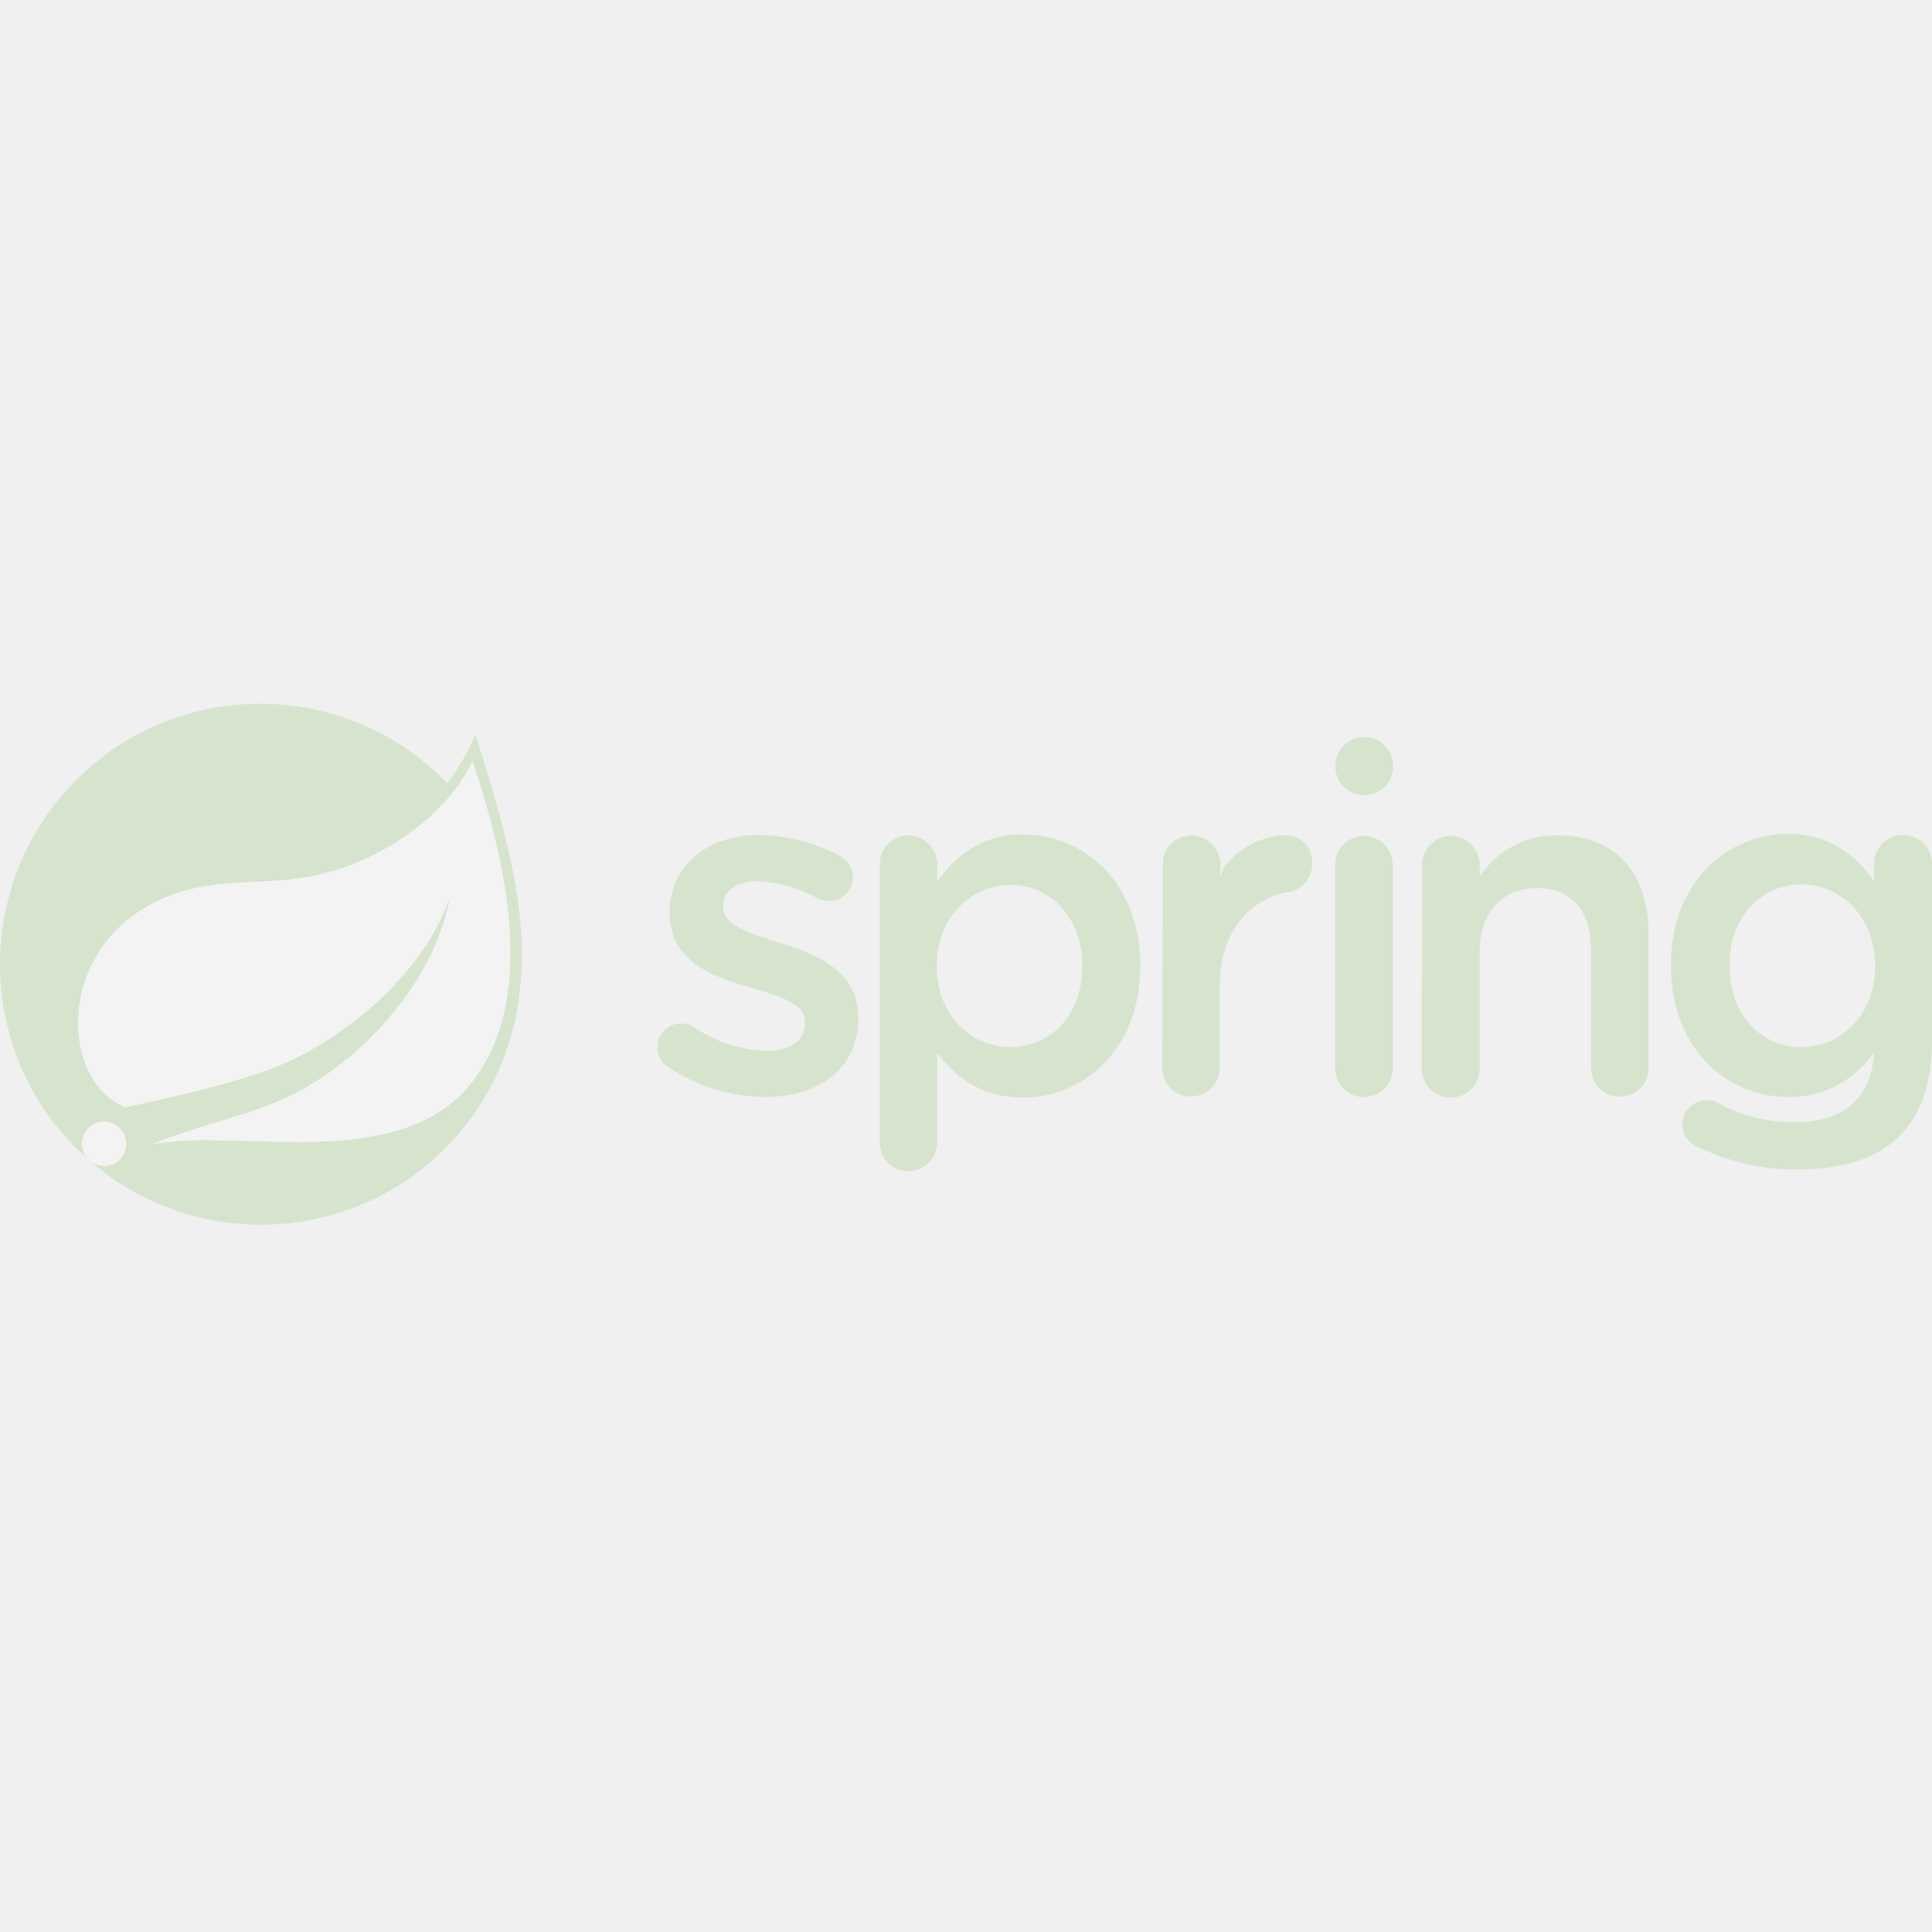
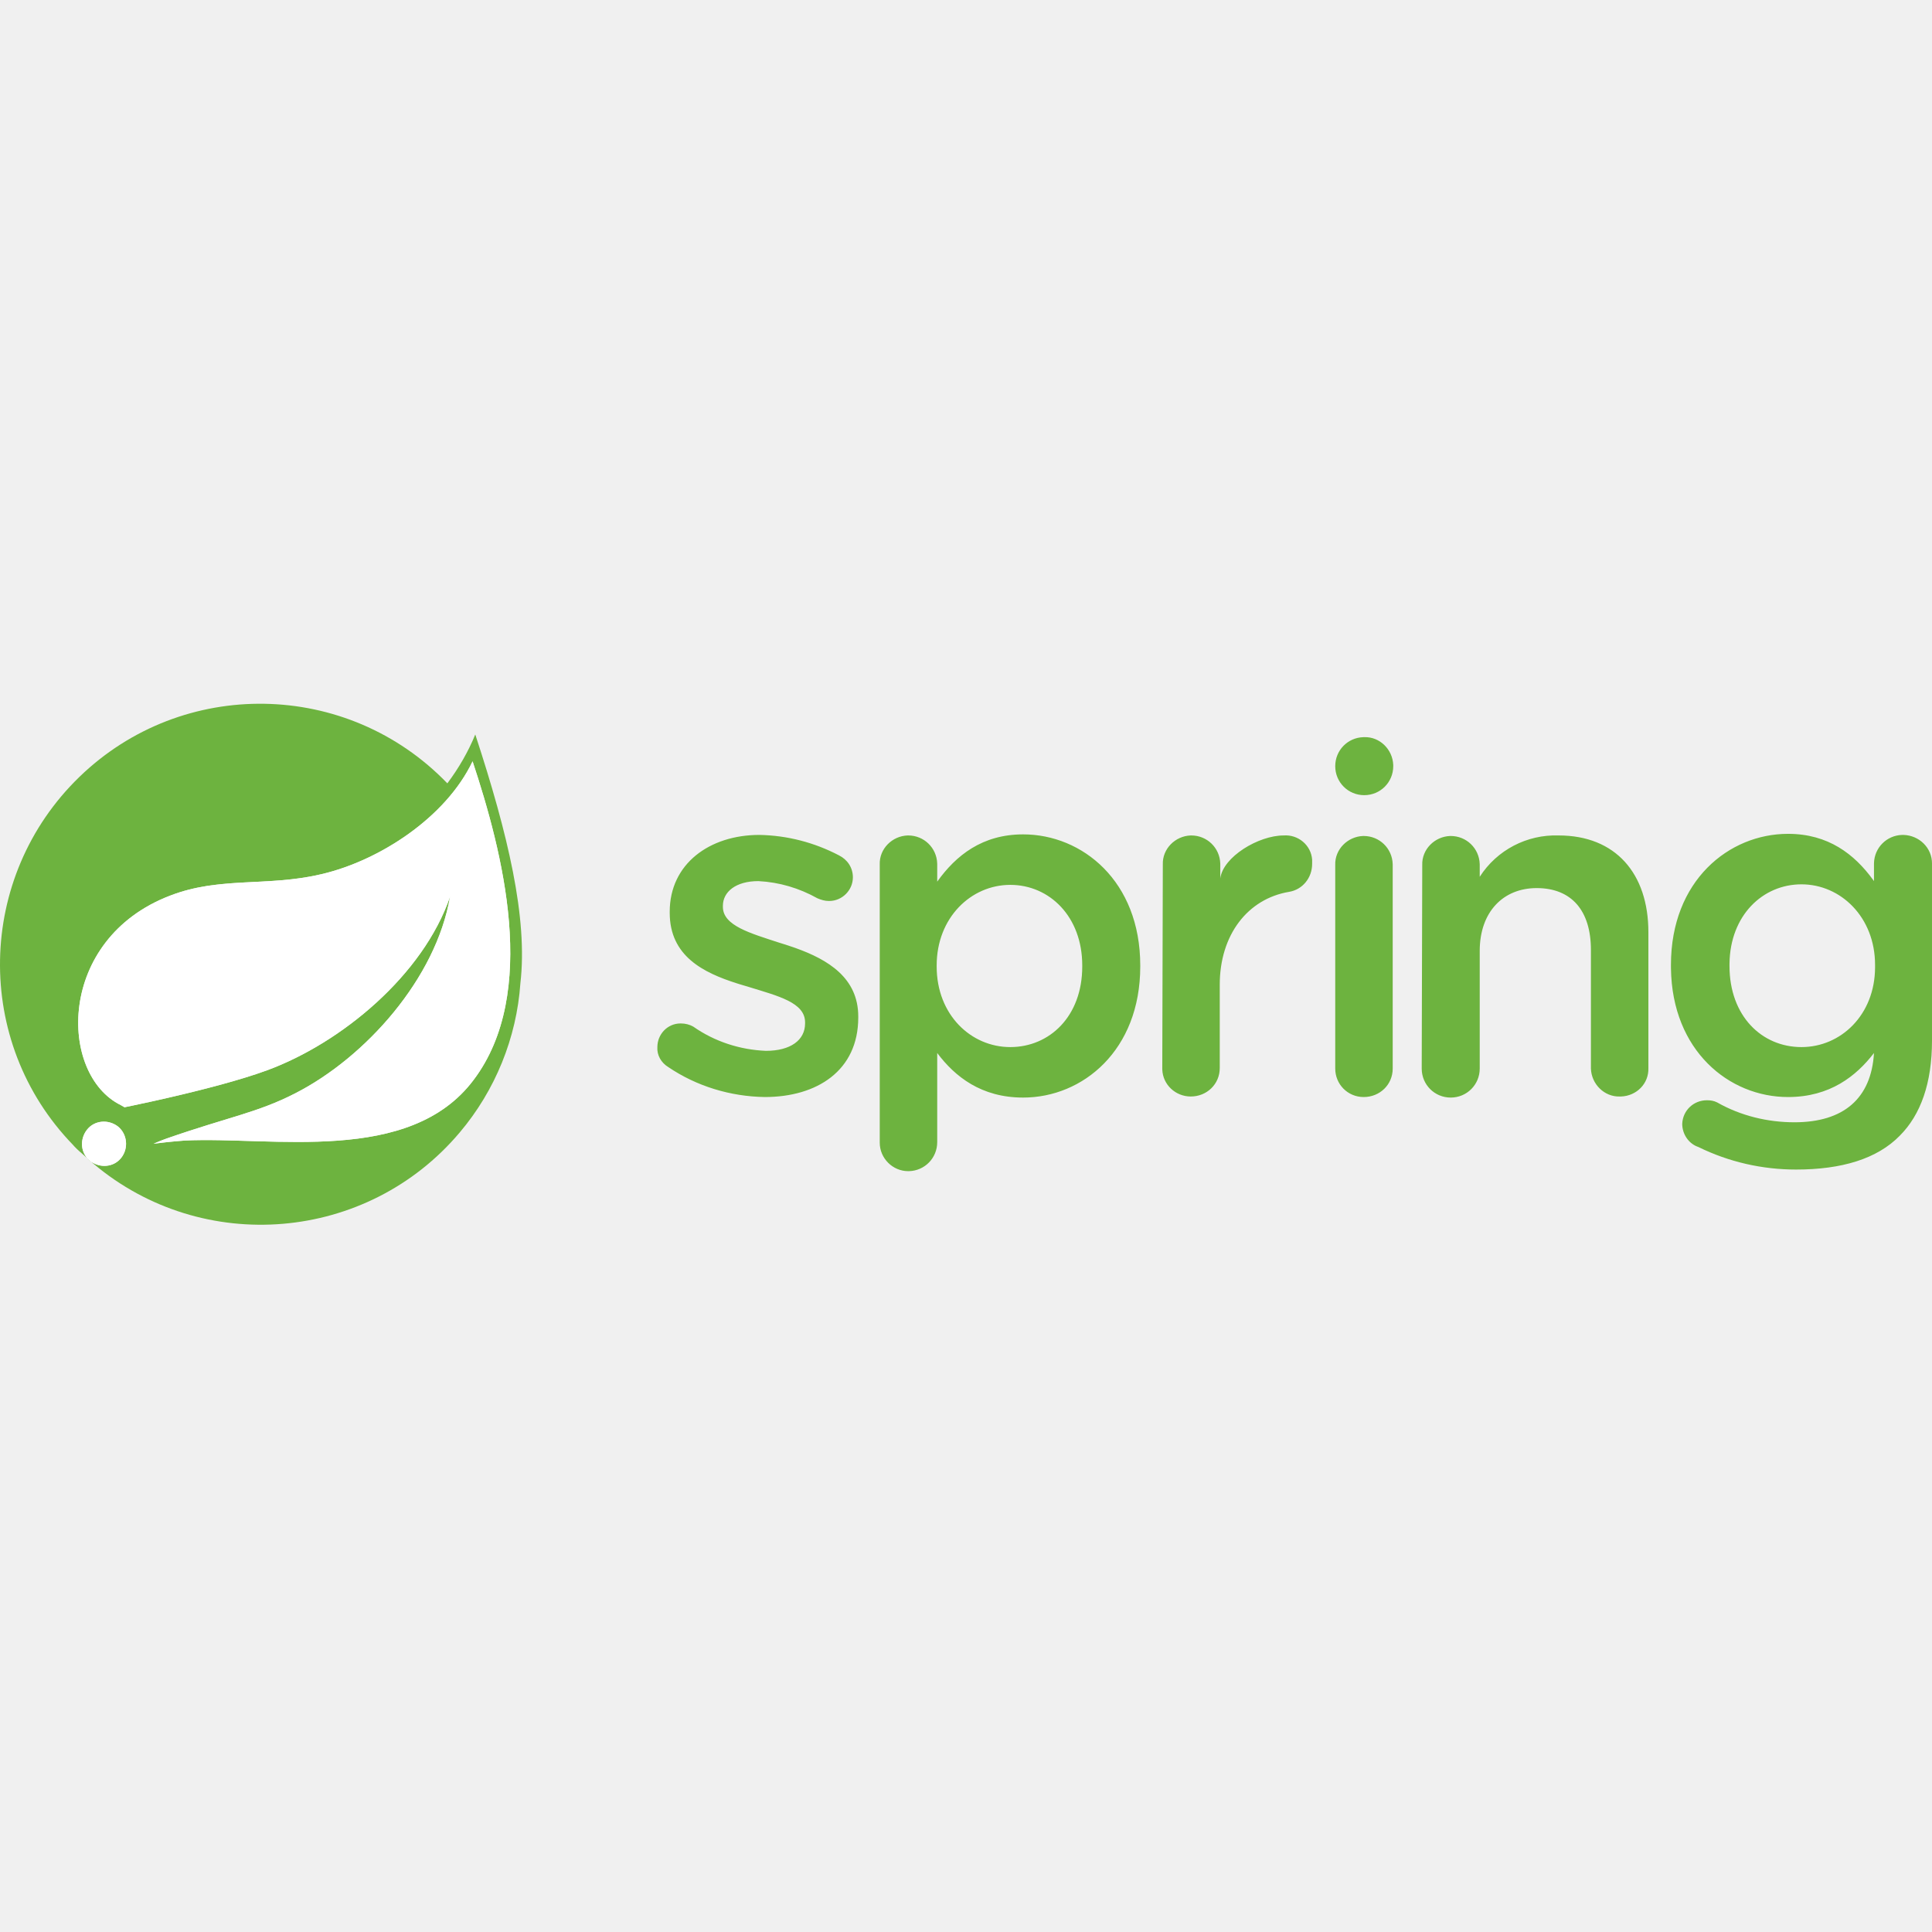
- <svg xmlns="http://www.w3.org/2000/svg" width="800px" height="800px" viewBox="0 -186.5 512 512" version="1.1" preserveAspectRatio="xMidYMid" opacity="0.2">
+ <svg xmlns="http://www.w3.org/2000/svg" width="800px" height="800px" viewBox="0 -186.5 512 512" version="1.1" preserveAspectRatio="xMidYMid">
  <g>
    <path d="M271.147,34.618 C286.806,34.618 302.179,47.003 302.179,69.351 L302.179,69.636 C302.179,91.842 286.948,104.368 271.147,104.368 C260.044,104.368 253.069,98.817 248.372,92.554 L248.372,116.183 C248.372,120.372 245.086,123.738 240.93,123.866 L240.685,123.87 C236.557,123.87 233.141,120.454 233.141,116.326 L233.141,42.59 C232.998,38.462 236.415,35.045 240.543,34.903 L240.685,34.903 C244.873,34.903 248.24,38.189 248.368,42.344 L248.372,42.59 L248.372,47.145 C253.354,40.17 260.329,34.618 271.147,34.618 Z M473.85,34.476 C484.496,34.476 491.421,39.853 496.387,46.672 L496.625,47.003 L496.625,42.447 L496.629,42.202 C496.754,38.13 499.99,34.892 504.062,34.765 L504.312,34.761 L504.454,34.761 C508.643,34.9 512.009,38.189 512.003,42.344 L511.999,42.59 L511.999,89.28 C511.999,100.525 509.01,108.924 503.458,114.475 C497.479,120.596 488.084,123.443 475.985,123.443 C467.017,123.443 458.192,121.45 450.078,117.464 C447.516,116.61 445.807,114.048 445.807,111.343 C445.95,107.785 448.797,105.08 452.355,105.08 C453.352,105.08 454.206,105.223 455.06,105.65 C461.323,109.208 468.441,110.916 475.558,110.916 C488.512,110.916 495.914,104.653 496.625,92.554 C491.928,98.675 484.953,104.226 473.85,104.226 C458.207,104.226 443.123,91.949 442.823,70.157 L442.818,69.493 L442.818,69.209 C442.818,46.86 458.192,34.476 473.85,34.476 Z M413.067,34.903 C428.156,34.903 436.839,45.01 436.839,60.526 L436.839,96.539 C436.982,100.667 433.708,103.941 429.58,104.084 L429.295,104.084 C425.167,104.226 421.751,100.81 421.608,96.682 L421.608,65.223 C421.608,54.832 416.484,48.853 407.231,48.853 C398.406,48.853 392.142,55.116 392.142,65.508 L392.142,96.682 C392.142,100.952 388.726,104.368 384.456,104.368 C380.185,104.368 376.769,100.952 376.769,96.682 L376.911,42.732 C376.769,38.604 380.185,35.188 384.313,35.045 L384.456,35.045 C388.644,35.045 392.011,38.332 392.139,42.487 L392.142,42.732 L392.142,45.864 C396.698,38.746 404.669,34.618 413.067,34.903 Z M201.255,34.761 C208.657,34.903 215.774,36.754 222.322,40.17 C224.6,41.309 226.023,43.444 226.023,46.006 C226.023,49.422 223.176,52.269 219.76,52.269 L219.618,52.269 C218.621,52.269 217.625,51.985 216.628,51.558 C211.789,48.853 206.522,47.287 200.97,47.003 C194.992,47.003 191.575,49.849 191.575,53.551 L191.575,53.835 C191.575,58.817 198.835,60.81 206.664,63.372 C206.878,63.437 207.092,63.503 207.306,63.57 L207.951,63.772 C208.704,64.01 209.46,64.26 210.215,64.522 L210.862,64.75 C219.365,67.797 227.447,72.606 227.447,82.874 L227.447,83.159 C227.447,97.251 216.486,104.226 202.678,104.226 C193.568,104.084 184.6,101.379 177.056,96.255 C175.205,95.116 174.067,93.123 174.209,90.988 C174.209,87.572 176.913,84.725 180.33,84.725 L180.472,84.725 C181.611,84.725 182.75,85.009 183.746,85.579 C189.44,89.564 196.13,91.7 202.963,91.984 C209.511,91.984 213.354,89.137 213.354,84.725 L213.354,84.44 C213.354,79.173 206.237,77.465 198.408,75.045 C197.589,74.808 196.762,74.563 195.933,74.305 L195.311,74.11 C186.393,71.272 177.483,66.878 177.483,55.401 L177.483,55.116 C177.483,42.447 188.017,34.761 201.255,34.761 Z M361.395,35.045 C365.584,35.045 368.95,38.332 369.078,42.487 L369.082,42.732 L369.082,96.682 C369.082,100.952 365.666,104.226 361.395,104.226 C357.125,104.226 353.851,100.81 353.851,96.682 L353.851,42.732 C353.709,38.604 357.125,35.188 361.253,35.045 L361.395,35.045 Z M347.73,41.309 L347.73,42.447 C347.73,46.148 345.168,49.28 341.609,49.849 C330.648,51.7 323.246,61.237 323.246,74.476 L323.246,96.539 C323.246,100.81 319.83,104.084 315.56,104.084 C311.513,104.084 308.149,100.937 308.019,96.924 L308.015,96.681 L308.015,96.539 L308.158,42.59 C308.015,38.462 311.432,35.045 315.56,34.903 L315.702,34.903 C319.89,34.903 323.257,38.189 323.385,42.344 L323.389,42.59 L323.389,46.291 C324.1,40.597 333.495,34.903 340.186,34.903 C344.029,34.618 347.445,37.465 347.73,41.309 Z M267.731,47.999 C257.34,47.999 248.229,56.682 248.229,69.351 L248.229,69.636 C248.229,82.447 257.34,90.988 267.731,90.988 C278.122,90.988 286.806,82.874 286.806,69.636 L286.806,69.351 C286.806,56.397 278.122,47.999 267.731,47.999 Z M477.408,47.857 C467.124,47.857 458.513,56.083 458.337,68.81 L458.334,69.209 L458.334,69.493 C458.334,82.732 466.875,90.988 477.408,90.988 C487.835,90.988 496.866,82.481 496.911,69.884 L496.91,69.493 L496.91,69.209 C496.91,56.54 487.8,47.857 477.408,47.857 Z M369.225,16.256 L369.225,16.54 L369.225,16.54 C369.225,20.811 365.808,24.227 361.538,24.227 C357.267,24.227 353.851,20.811 353.851,16.54 C353.851,12.352 357.137,8.985 361.292,8.857 L361.538,8.853 C365.666,8.711 369.082,12.127 369.225,16.256 Z" fill="#6DB33F">

</path>
    <g>
      <path d="M21.043,19.387 C48.374,-7.089 92.075,-6.378 118.551,21.095 C121.54,17.11 124.103,12.697 125.953,8.142 C134.636,34.618 139.903,56.825 137.91,74.049 C136.914,88.568 131.22,102.518 121.825,113.621 C97.341,142.66 53.783,146.361 24.744,121.877 L24.744,121.877 L24.186,121.381 L24.089,121.314 C24.022,121.266 23.956,121.217 23.89,121.165 C23.627,120.961 23.389,120.739 23.174,120.501 L23.096,120.412 L22.182,119.6 C21.328,118.868 20.474,118.135 19.709,117.314 L19.335,116.895 C-7.142,89.564 -6.287,45.864 21.043,19.387 Z M31.292,112.055 C28.73,110.062 25.029,110.347 23.036,112.909 C21.299,115.143 21.292,118.242 23.017,120.321 L23.096,120.412 L24.186,121.381 L24.293,121.454 C26.759,123.078 30.071,122.761 31.99,120.504 L32.146,120.311 C34.139,117.749 33.712,114.048 31.292,112.055 Z M125.241,15.259 C118.124,30.206 100.473,41.593 85.242,45.152 C79.374,46.546 73.814,46.897 68.388,47.173 L66.764,47.254 C59.473,47.619 52.394,48.022 45.1,50.846 C14.922,62.376 15.492,98.248 32.004,106.361 L32.004,106.361 L33,106.931 C33,106.931 43.927,104.758 55.206,101.826 L56.217,101.561 C56.385,101.517 56.554,101.472 56.722,101.427 L57.733,101.157 C62.444,99.888 67.078,98.504 70.865,97.109 C90.509,89.849 112.145,71.913 119.263,51.131 C115.562,72.767 96.914,93.692 78.267,103.23 C68.303,108.354 60.616,109.493 44.246,115.187 C42.253,115.899 40.687,116.61 40.687,116.61 C40.781,116.597 40.875,116.585 40.969,116.572 L41.53,116.498 L41.53,116.498 L42.088,116.427 C45.7,115.98 48.943,115.756 48.943,115.756 C72.146,114.617 108.587,122.304 125.526,99.671 C142.892,76.611 133.213,39.316 125.241,15.259 Z" fill="#6DB33F">

</path>
      <path d="M31.292,112.055 C33.712,114.048 34.139,117.749 32.146,120.311 C30.153,122.874 26.452,123.158 23.89,121.165 C21.328,119.173 21.043,115.472 23.036,112.909 C25.029,110.347 28.73,110.062 31.292,112.055 Z M125.241,15.259 C133.213,39.316 142.892,76.611 125.526,99.671 C108.587,122.304 72.146,114.617 48.943,115.756 C48.943,115.756 44.815,116.041 40.687,116.61 C40.687,116.61 42.253,115.899 44.246,115.187 C60.616,109.493 68.303,108.354 78.267,103.23 C96.914,93.692 115.562,72.767 119.263,51.131 C112.145,71.913 90.509,89.849 70.865,97.109 C67.349,98.404 63.101,99.69 58.741,100.883 L57.733,101.157 C45.619,104.422 33,106.931 33,106.931 L32.004,106.361 C15.492,98.248 14.922,62.376 45.1,50.846 C58.338,45.721 70.865,48.568 85.242,45.152 C100.473,41.593 118.124,30.206 125.241,15.259 Z" fill="#FFFFFF">

</path>
    </g>
  </g>
</svg>
